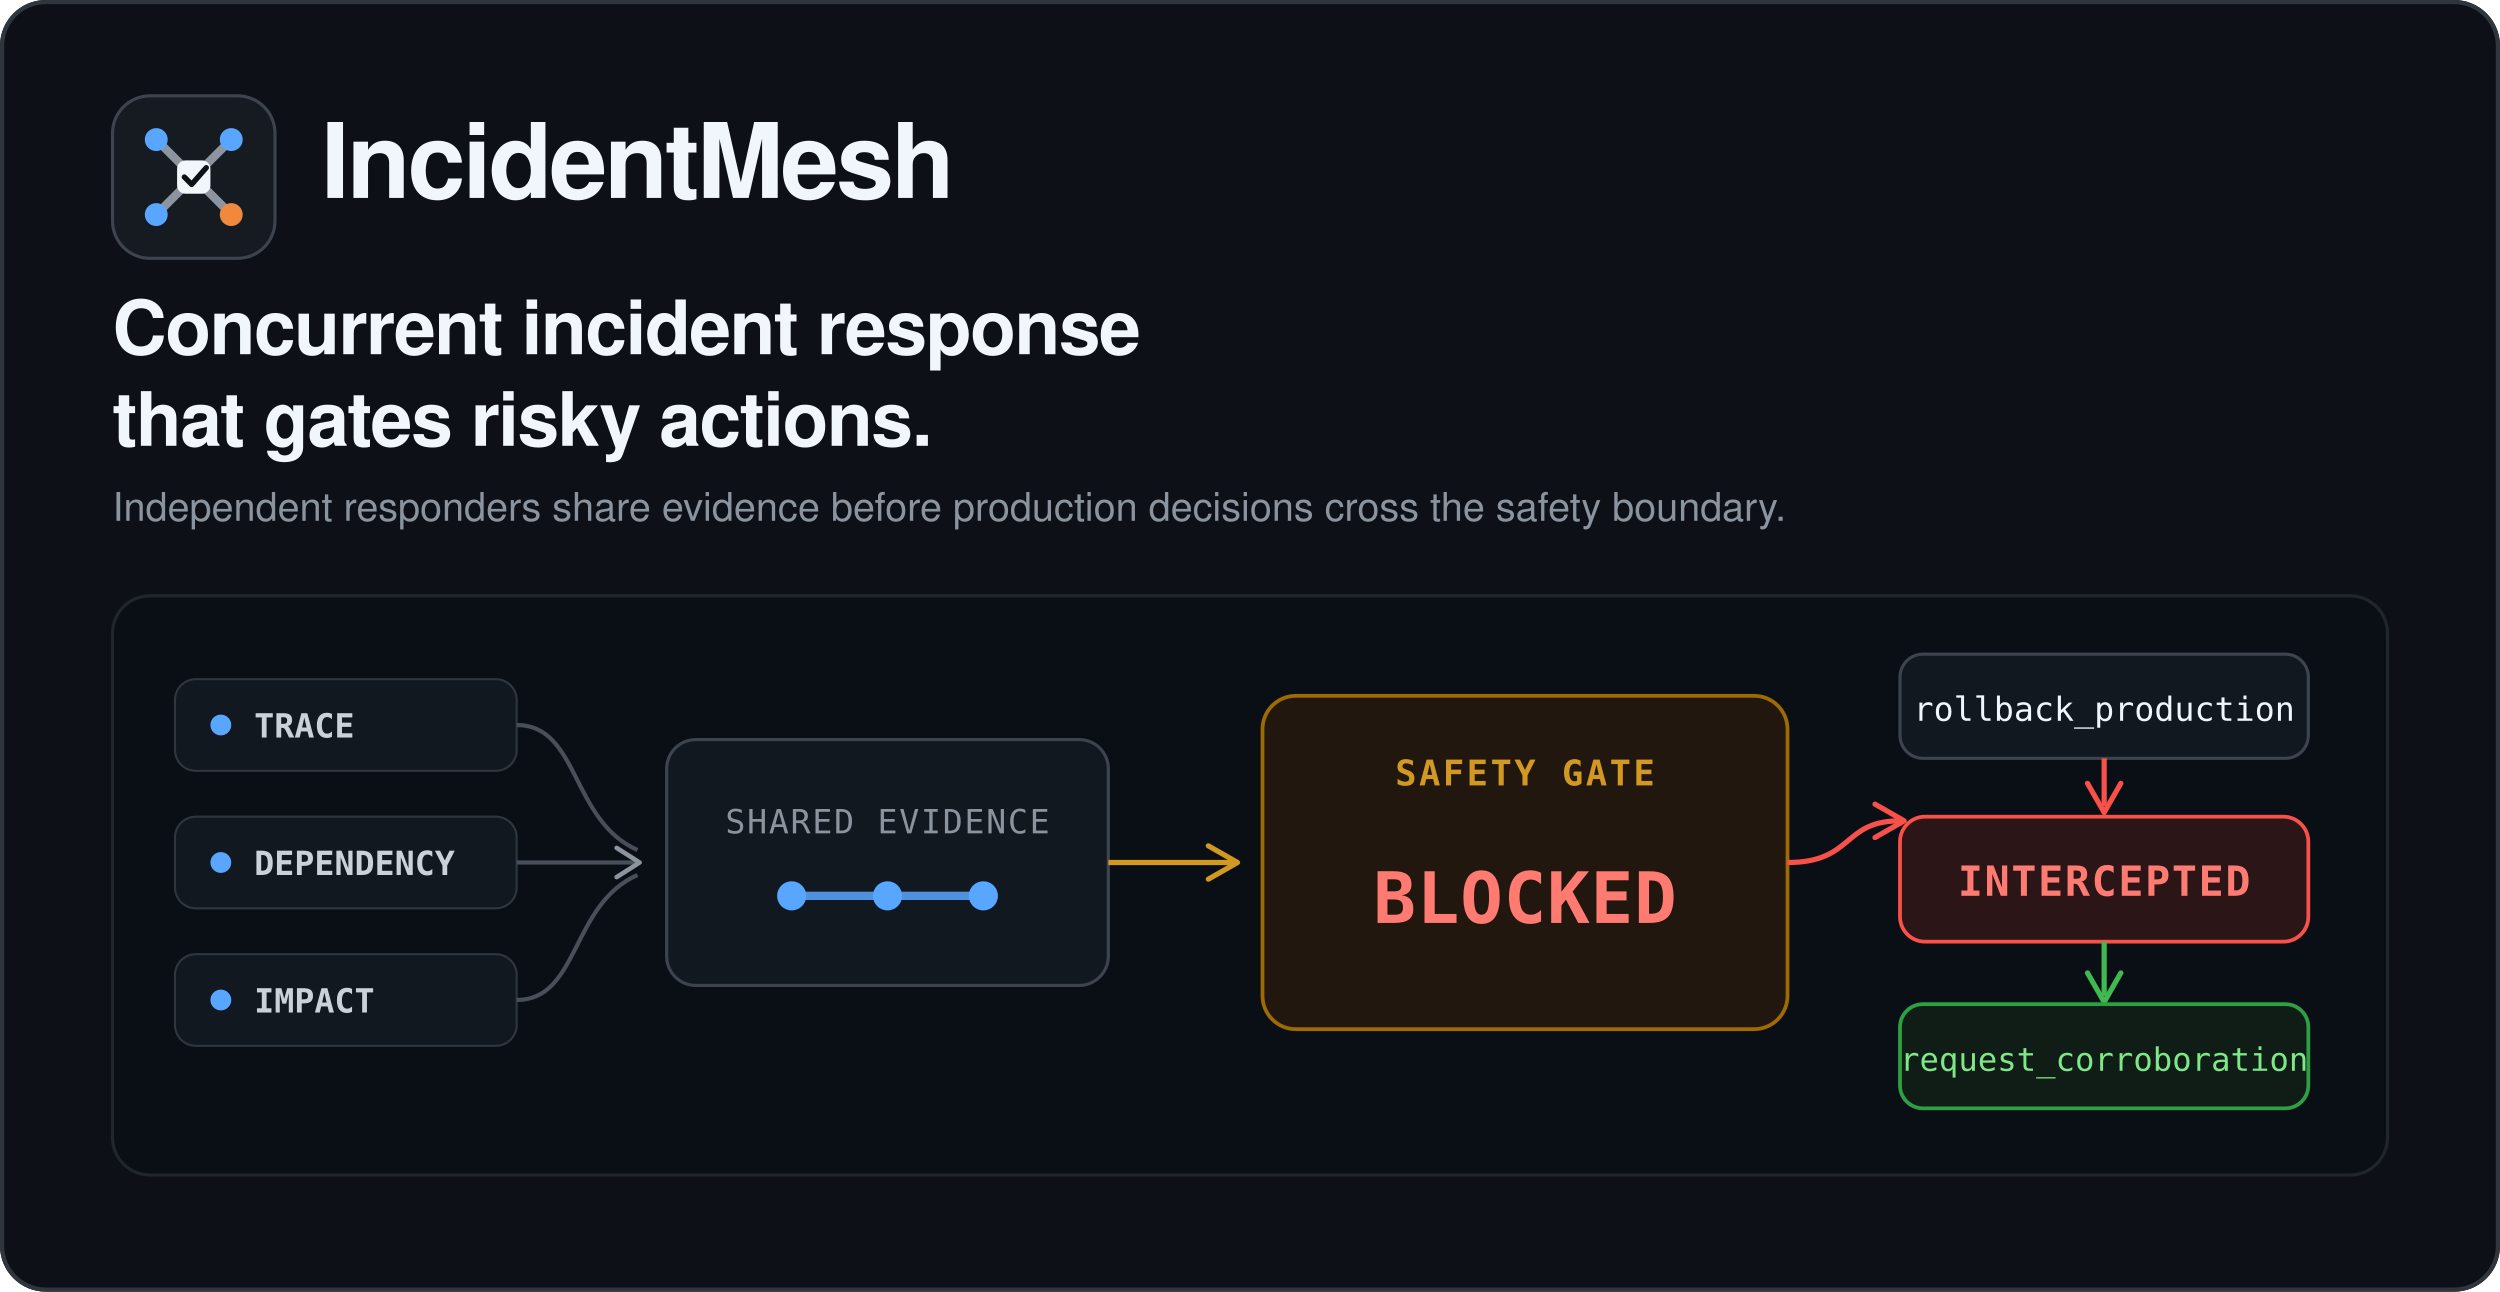
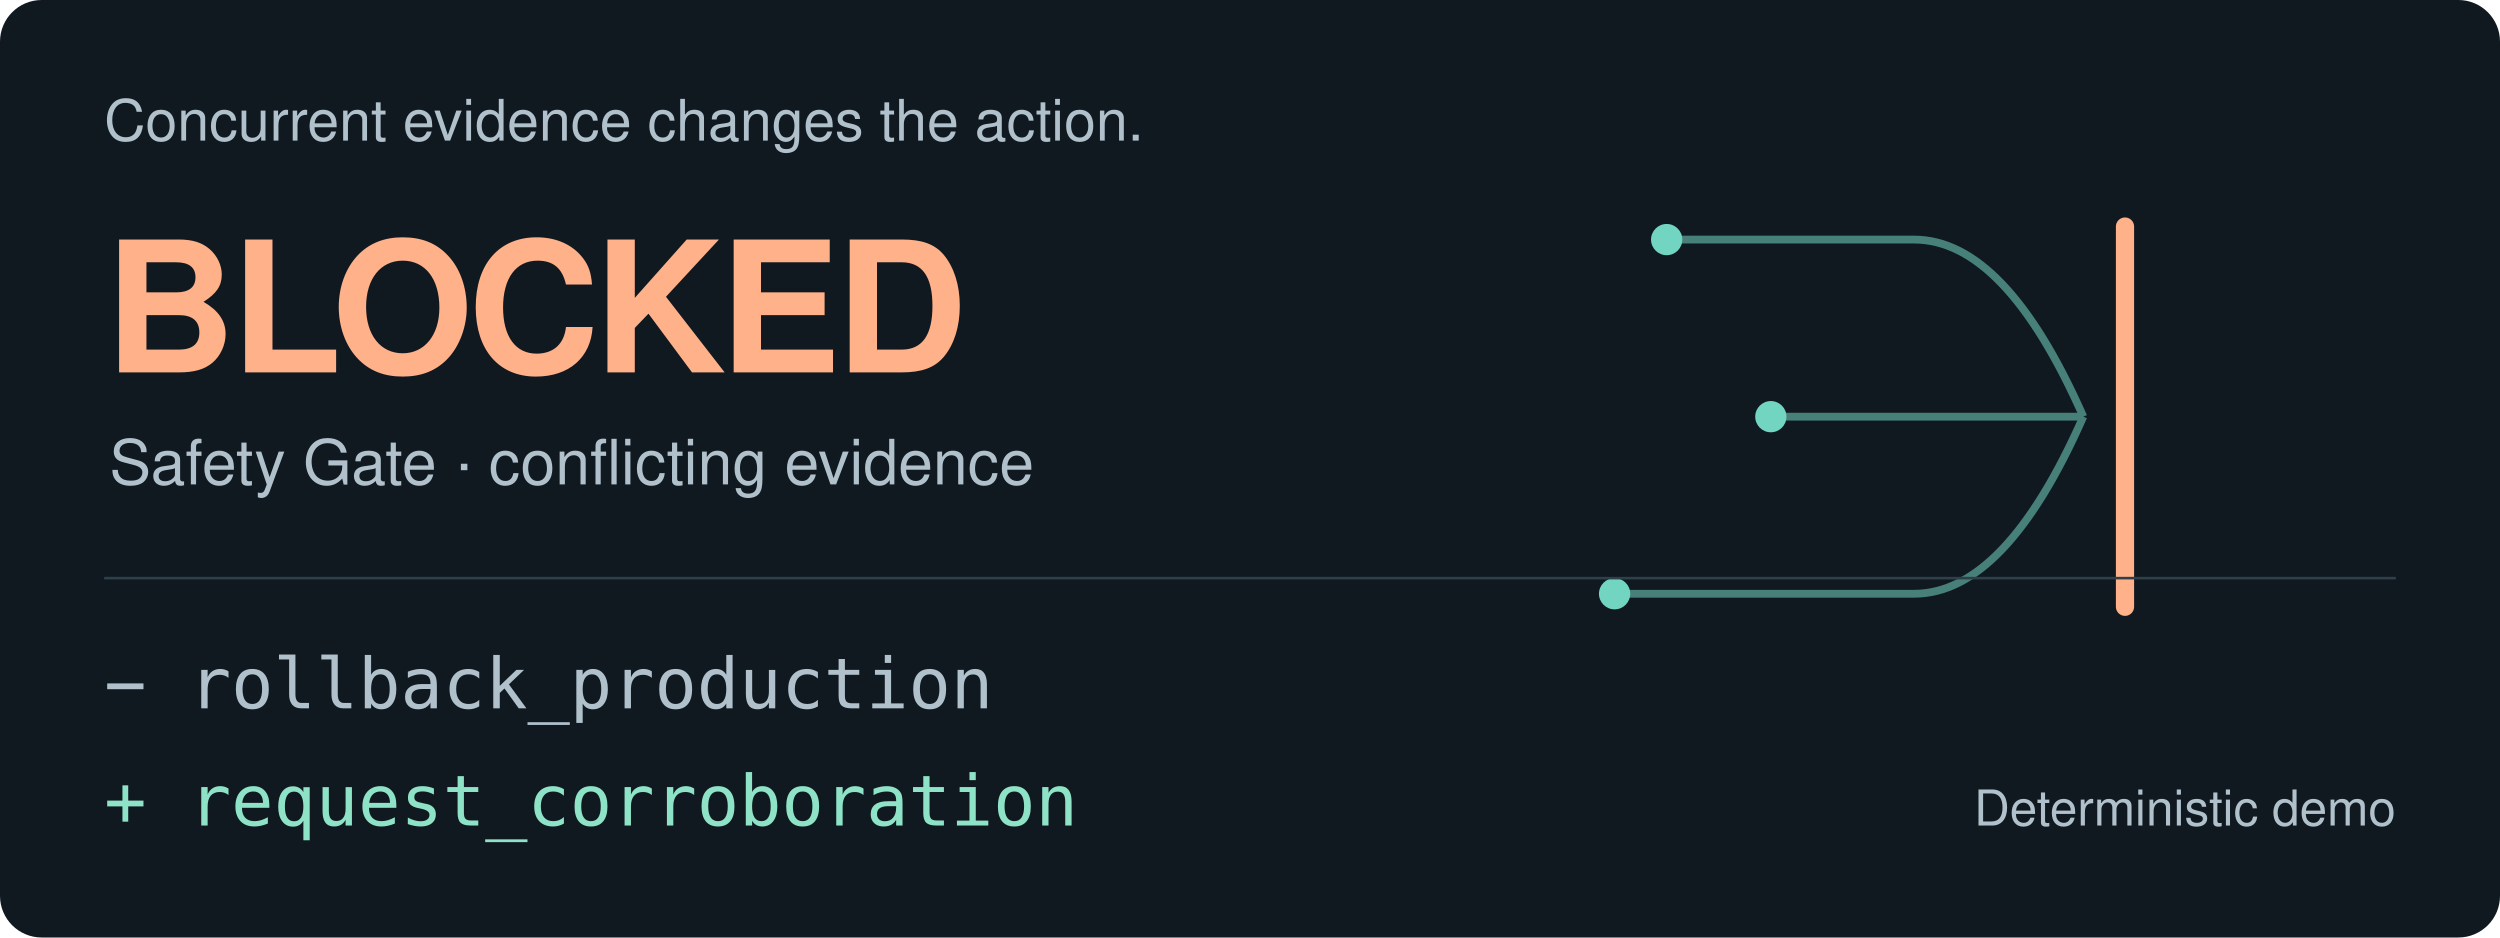
- <svg xmlns="http://www.w3.org/2000/svg" width="1200" height="620" viewBox="0 0 1200 620" role="img" aria-labelledby="title desc">
-   <rect width="1200" height="620" rx="22" fill="#0d1117" />
-   <rect x="1" y="1" width="1198" height="618" rx="21" fill="none" stroke="#30363d" stroke-width="2" />
-   <g transform="translate(54 46)">
-     <rect x="0" y="0" width="78" height="78" rx="18" fill="#161b22" stroke="#3d444d" stroke-width="1.5" />
-     <path d="M21 21 L39 39 L57 21 M21 57 L39 39 L57 57" fill="none" stroke="#8c959f" stroke-width="4" stroke-linecap="round" />
-     <circle cx="21" cy="21" r="5.5" fill="#58a6ff" />
-     <circle cx="57" cy="21" r="5.5" fill="#58a6ff" />
-     <circle cx="21" cy="57" r="5.5" fill="#58a6ff" />
-     <circle cx="57" cy="57" r="5.5" fill="#f0883e" />
-     <rect x="31" y="31" width="16" height="16" rx="4" fill="#f0f6fc" />
-     <path d="M34.5 39 l3.5 3.5 7-8" fill="none" stroke="#0d1117" stroke-width="2.6" stroke-linecap="round" stroke-linejoin="round" />
+ <svg xmlns="http://www.w3.org/2000/svg" width="960" height="360" viewBox="0 0 960 360" role="img" aria-labelledby="title desc">
+   <rect width="960" height="360" rx="16" fill="#101820" />
+   <g font-family="-apple-system, BlinkMacSystemFont, 'Segoe UI', Helvetica, Arial, sans-serif">
+     <text x="40" y="54" fill="#b0c1cc" font-size="22">Concurrent evidence changes the action.</text>
+     <g fill="none" stroke="#72d5c2" stroke-width="3" opacity=".55">
+       <path d="M640 92 H735 Q770 92 800 160" />
+       <path d="M680 160 H800" />
+       <path d="M620 228 H735 Q770 228 800 160" />
+     </g>
+     <g fill="#72d5c2">
+       <circle cx="640" cy="92" r="6" />
+       <circle cx="680" cy="160" r="6" />
+       <circle cx="620" cy="228" r="6" />
+     </g>
+     <path d="M816 87 V233" stroke="#ffb18a" stroke-width="7" stroke-linecap="round" />
+     <text x="40" y="143" fill="#ffb18a" font-size="70" font-weight="750" letter-spacing="-2">BLOCKED</text>
+     <text x="42" y="186" fill="#b0c1cc" font-size="24">Safety Gate · conflicting evidence</text>
+     <path d="M40 222 H920" stroke="#30404b" />
+     <g font-family="ui-monospace, SFMono-Regular, Consolas, monospace" font-size="27">
+       <text x="40" y="272" fill="#b0c1cc">− rollback_production</text>
+       <text x="40" y="317" fill="#8ee3c7">+ request_corroboration</text>
+     </g>
+     <text x="920" y="317" text-anchor="end" fill="#b0c1cc" font-size="19">Deterministic demo</text>
  </g>
-   <text x="154" y="95" fill="#f0f6fc" font-size="50" font-family="-apple-system, BlinkMacSystemFont, 'Segoe UI', Helvetica, Arial, sans-serif" font-weight="720" letter-spacing="-1.4">IncidentMesh</text>
-   <text x="54" y="170" fill="#f0f6fc" font-size="36" font-family="-apple-system, BlinkMacSystemFont, 'Segoe UI', Helvetica, Arial, sans-serif" font-weight="680" letter-spacing="-0.7">Concurrent incident response</text>
-   <text x="54" y="214" fill="#f0f6fc" font-size="36" font-family="-apple-system, BlinkMacSystemFont, 'Segoe UI', Helvetica, Arial, sans-serif" font-weight="680" letter-spacing="-0.7">that gates risky actions.</text>
-   <text x="54" y="250" fill="#8b949e" font-size="19" font-family="-apple-system, BlinkMacSystemFont, 'Segoe UI', Helvetica, Arial, sans-serif">Independent responders share evidence before production decisions cross the safety boundary.</text>
-   <rect x="54" y="286" width="1092" height="278" rx="18" fill="#0a0f15" stroke="#21262d" stroke-width="1.5" />
-   <g font-family="ui-monospace, SFMono-Regular, Menlo, Consolas, monospace" font-size="16" font-weight="650">
-     <rect x="84" y="326" width="164" height="44" rx="10" fill="#111820" stroke="#30363d" />
-     <rect x="84" y="392" width="164" height="44" rx="10" fill="#111820" stroke="#30363d" />
-     <rect x="84" y="458" width="164" height="44" rx="10" fill="#111820" stroke="#30363d" />
-     <circle cx="106" cy="348" r="5" fill="#58a6ff" />
-     <circle cx="106" cy="414" r="5" fill="#58a6ff" />
-     <circle cx="106" cy="480" r="5" fill="#58a6ff" />
-     <text x="122" y="354" fill="#c9d1d9">TRACE</text>
-     <text x="122" y="420" fill="#c9d1d9">DEPENDENCY</text>
-     <text x="122" y="486" fill="#c9d1d9">IMPACT</text>
-   </g>
-   <path d="M248 348 C278 348 274 394 306 408 M248 414 H306 M248 480 C278 480 274 434 306 420" fill="none" stroke="#484f58" stroke-width="2" />
-   <path d="M296 407 L307 414 L296 421" fill="none" stroke="#8c959f" stroke-width="2.2" stroke-linecap="round" stroke-linejoin="round" />
-   <rect x="320" y="355" width="212" height="118" rx="14" fill="#111820" stroke="#3d444d" stroke-width="1.5" />
-   <text x="426" y="400" text-anchor="middle" fill="#8b949e" font-size="16" font-family="ui-monospace, SFMono-Regular, Menlo, Consolas, monospace" letter-spacing="0.8">SHARED EVIDENCE</text>
-   <path d="M379 430 H473" stroke="#58a6ff" stroke-width="4" stroke-linecap="round" opacity="0.85" />
-   <circle cx="380" cy="430" r="7" fill="#58a6ff" />
-   <circle cx="426" cy="430" r="7" fill="#58a6ff" />
-   <circle cx="472" cy="430" r="7" fill="#58a6ff" />
-   <path d="M532 414 H592" stroke="#d29922" stroke-width="2.5" />
-   <path d="M580 406 L594 414 L580 422" fill="none" stroke="#d29922" stroke-width="2.5" stroke-linecap="round" stroke-linejoin="round" />
-   <rect x="606" y="334" width="252" height="160" rx="16" fill="#21170f" stroke="#9e6a03" stroke-width="1.8" />
-   <text x="732" y="377" text-anchor="middle" fill="#d29922" font-size="17" font-family="ui-monospace, SFMono-Regular, Menlo, Consolas, monospace" font-weight="700" letter-spacing="1.2">SAFETY GATE</text>
-   <text x="732" y="443" text-anchor="middle" fill="#ff7b72" font-size="34" font-family="ui-monospace, SFMono-Regular, Menlo, Consolas, monospace" font-weight="850" letter-spacing="0.4">BLOCKED</text>
-   <rect x="912" y="314" width="196" height="50" rx="11" fill="#111820" stroke="#3d444d" stroke-width="1.5" />
-   <text x="1010" y="346" text-anchor="middle" fill="#f0f6fc" font-size="16" font-family="ui-monospace, SFMono-Regular, Menlo, Consolas, monospace">rollback_production</text>
-   <path d="M858 414 C890 414 884 394 912 394" fill="none" stroke="#f85149" stroke-width="2.5" />
-   <path d="M900 386 L914 394 L900 402" fill="none" stroke="#f85149" stroke-width="2.5" stroke-linecap="round" stroke-linejoin="round" />
-   <path d="M1010 364 V387" stroke="#f85149" stroke-width="2.5" />
-   <path d="M1002 376 L1010 390 L1018 376" fill="none" stroke="#f85149" stroke-width="2.5" stroke-linecap="round" stroke-linejoin="round" />
-   <rect x="912" y="392" width="196" height="60" rx="12" fill="#2b1517" stroke="#f85149" stroke-width="1.8" />
-   <text x="1010" y="430" text-anchor="middle" fill="#ff7b72" font-size="20" font-family="ui-monospace, SFMono-Regular, Menlo, Consolas, monospace" font-weight="850" letter-spacing="0.8">INTERCEPTED</text>
-   <path d="M1010 452 V478" stroke="#3fb950" stroke-width="2.5" />
-   <path d="M1002 467 L1010 481 L1018 467" fill="none" stroke="#3fb950" stroke-width="2.5" stroke-linecap="round" stroke-linejoin="round" />
-   <rect x="912" y="482" width="196" height="50" rx="11" fill="#0f1d16" stroke="#2ea043" stroke-width="1.8" />
-   <text x="1010" y="514" text-anchor="middle" fill="#7ee787" font-size="15.5" font-family="ui-monospace, SFMono-Regular, Menlo, Consolas, monospace">request_corroboration</text>
</svg>
